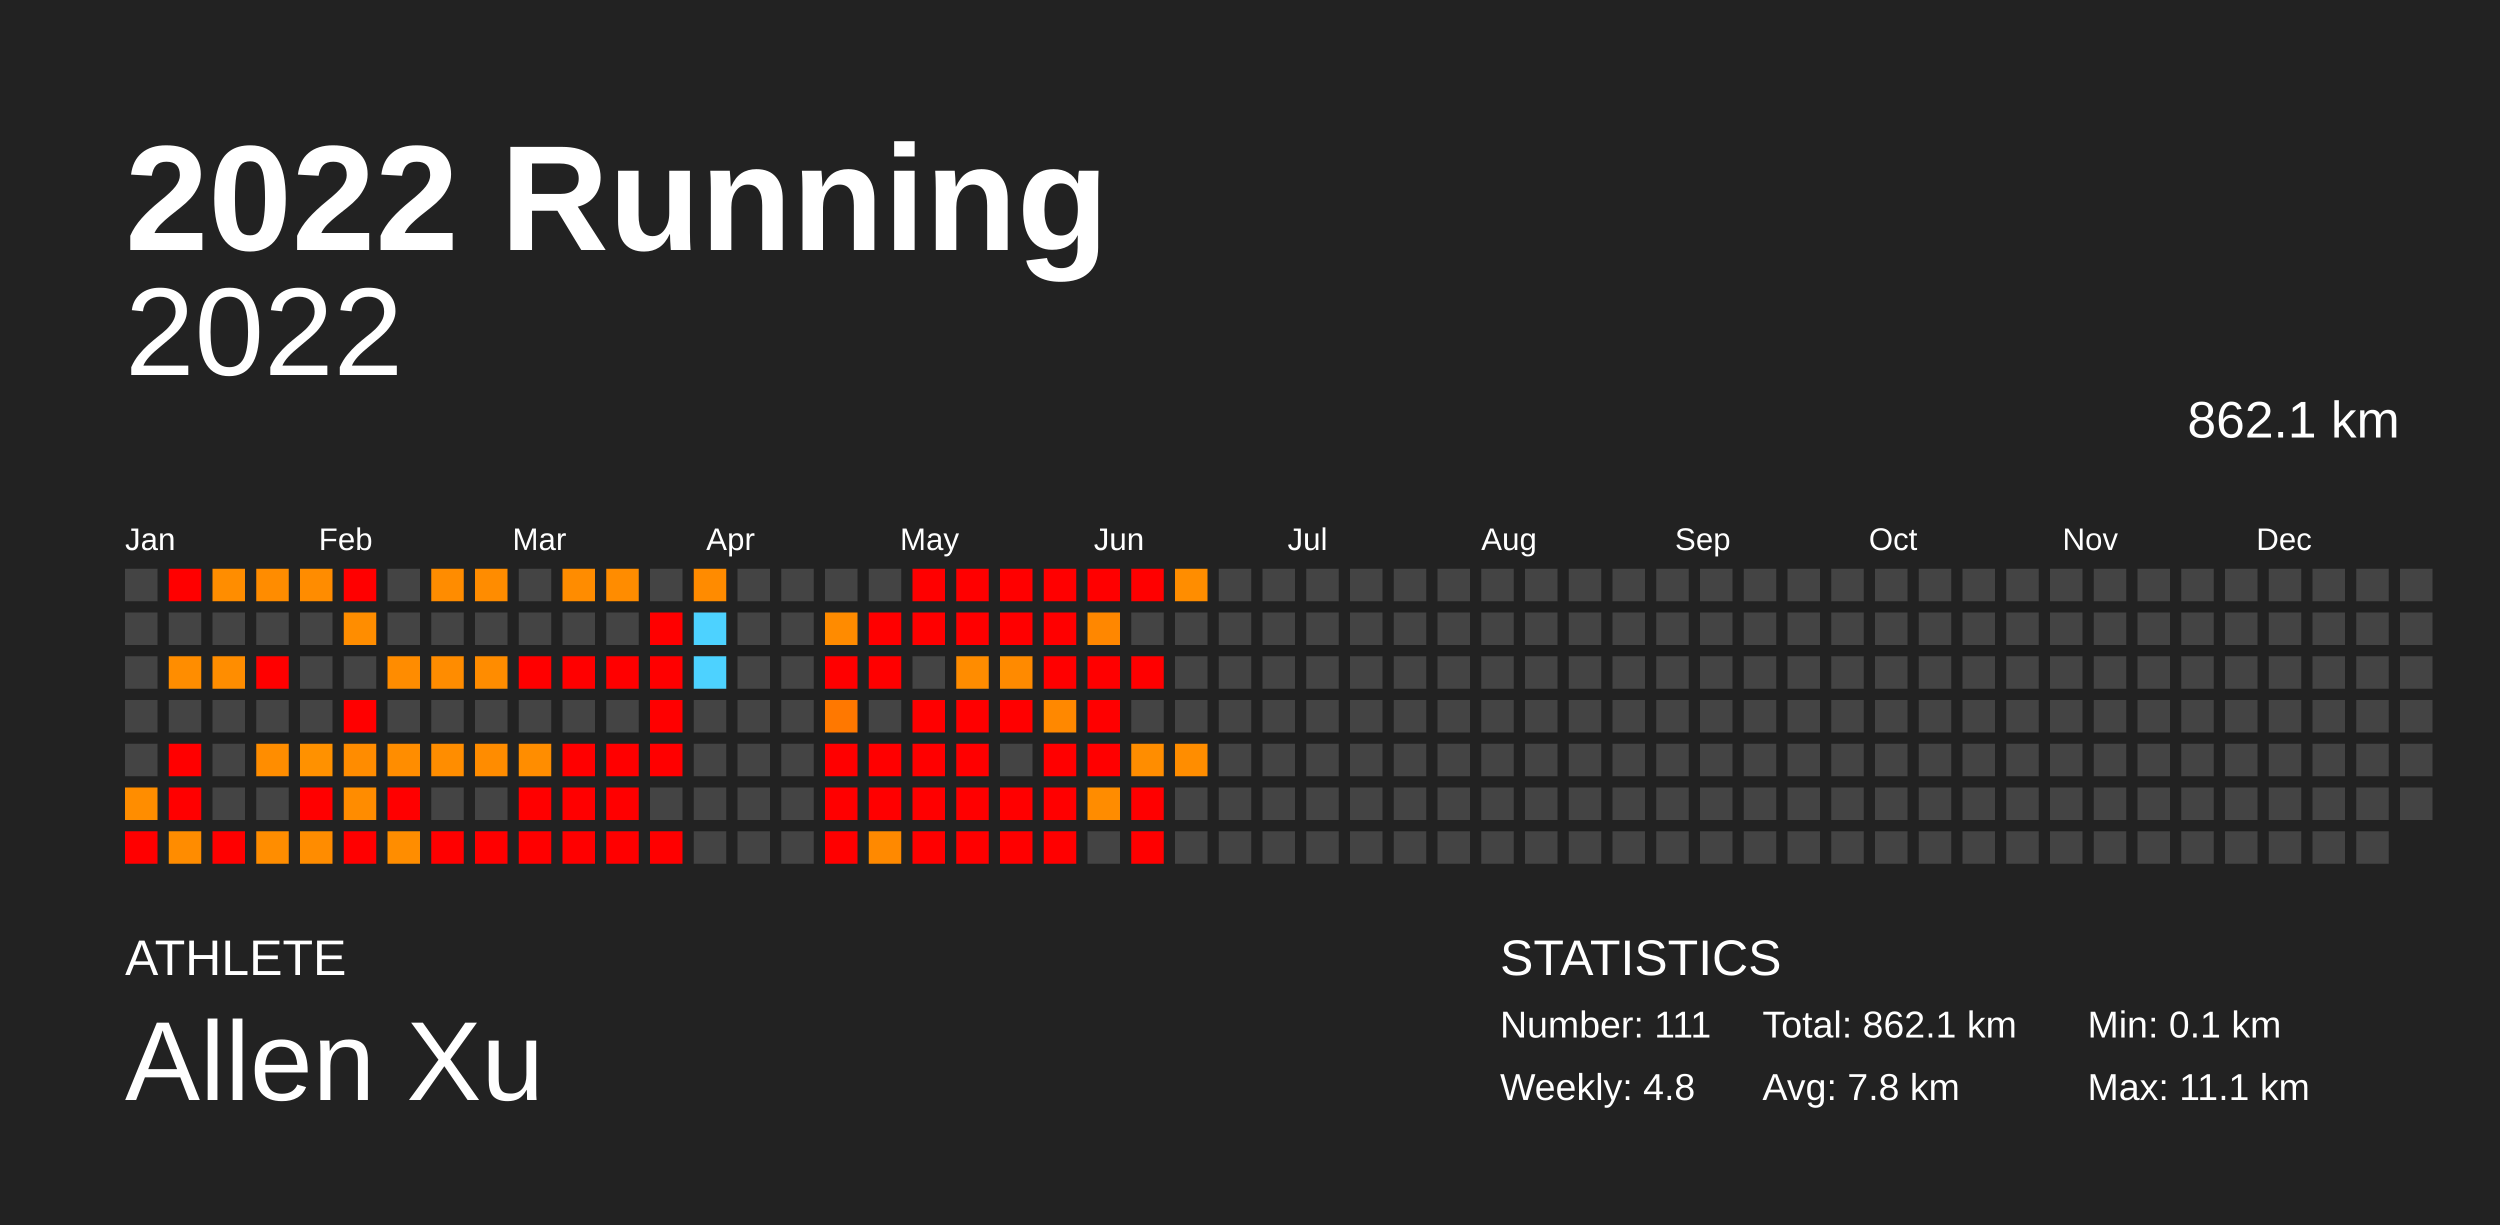
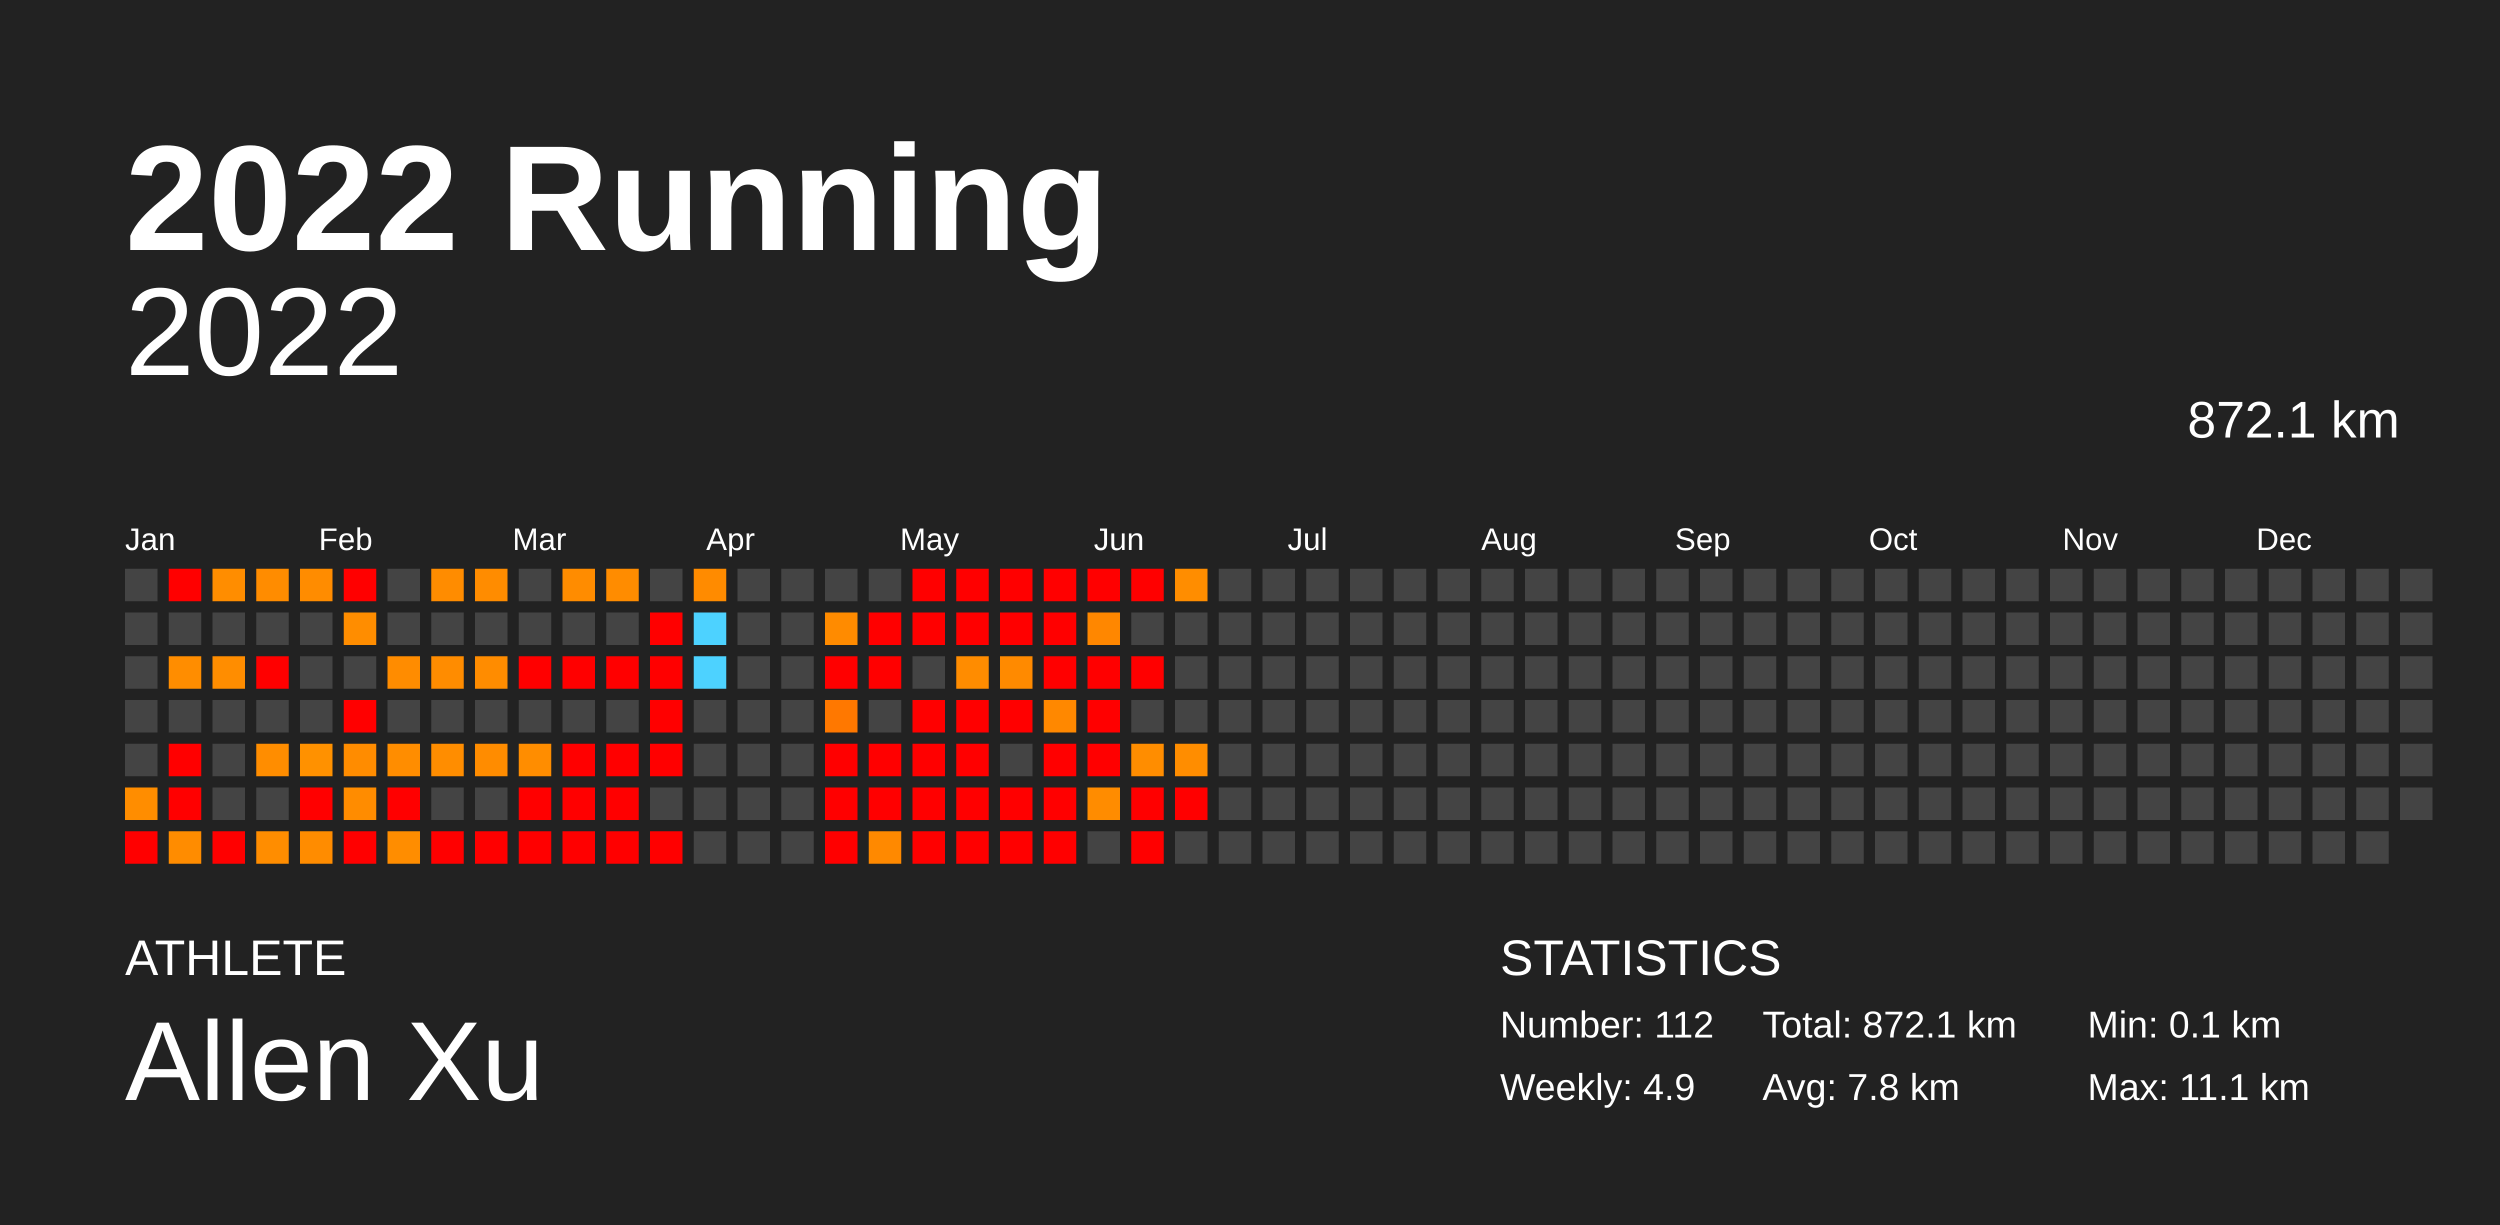
<svg xmlns="http://www.w3.org/2000/svg" baseProfile="full" height="98mm" version="1.1" viewBox="0,0,200,98" width="200mm">
  <defs />
  <rect fill="#222222" height="98" width="200" x="0" y="0" />
  <text fill="#FFFFFF" style="font-size:12px; font-family:Arial; font-weight:bold;" x="10" y="20">2022 Running</text>
  <text fill="#FFFFFF" style="font-size:4px; font-family:Arial" x="10" y="78">ATHLETE</text>
  <text fill="#FFFFFF" style="font-size:9px; font-family:Arial" x="10" y="88">Allen Xu</text>
  <text fill="#FFFFFF" style="font-size:4px; font-family:Arial" x="120" y="78">STATISTICS</text>
-   <text fill="#FFFFFF" style="font-size:3px; font-family:Arial" x="120" y="83">Number: 111</text>
-   <text fill="#FFFFFF" style="font-size:3px; font-family:Arial" x="120" y="88">Weekly: 4.8</text>
-   <text fill="#FFFFFF" style="font-size:3px; font-family:Arial" x="141" y="83">Total: 862.1 km</text>
+   <text fill="#FFFFFF" style="font-size:3px; font-family:Arial" x="120" y="83">Number: 112</text>
+   <text fill="#FFFFFF" style="font-size:3px; font-family:Arial" x="120" y="88">Weekly: 4.9</text>
+   <text fill="#FFFFFF" style="font-size:3px; font-family:Arial" x="141" y="83">Total: 872.1 km</text>
  <text fill="#FFFFFF" style="font-size:3px; font-family:Arial" x="141" y="88">Avg: 7.8 km</text>
  <text fill="#FFFFFF" style="font-size:3px; font-family:Arial" x="167" y="83">Min: 0.1 km</text>
  <text fill="#FFFFFF" style="font-size:3px; font-family:Arial" x="167" y="88">Max: 11.1 km</text>
  <text alignment-baseline="hanging" fill="#FFFFFF" style="font-size:10.0px; font-family:Arial;" x="10" y="30">2022</text>
-   <text alignment-baseline="hanging" fill="#FFFFFF" style="font-size:4.125px; font-family:Arial;" x="175" y="35">862.1 km</text>
+   <text alignment-baseline="hanging" fill="#FFFFFF" style="font-size:4.125px; font-family:Arial;" x="175" y="35">872.1 km</text>
  <text fill="#FFFFFF" style="font-size:2.5px; font-family:Arial" x="10.0" y="44">Jan</text>
  <text fill="#FFFFFF" style="font-size:2.5px; font-family:Arial" x="25.5" y="44">Feb</text>
  <text fill="#FFFFFF" style="font-size:2.5px; font-family:Arial" x="41.0" y="44">Mar</text>
  <text fill="#FFFFFF" style="font-size:2.5px; font-family:Arial" x="56.5" y="44">Apr</text>
  <text fill="#FFFFFF" style="font-size:2.5px; font-family:Arial" x="72.0" y="44">May</text>
  <text fill="#FFFFFF" style="font-size:2.5px; font-family:Arial" x="87.5" y="44">Jun</text>
  <text fill="#FFFFFF" style="font-size:2.5px; font-family:Arial" x="103.0" y="44">Jul</text>
  <text fill="#FFFFFF" style="font-size:2.5px; font-family:Arial" x="118.5" y="44">Aug</text>
  <text fill="#FFFFFF" style="font-size:2.5px; font-family:Arial" x="134.0" y="44">Sep</text>
  <text fill="#FFFFFF" style="font-size:2.5px; font-family:Arial" x="149.5" y="44">Oct</text>
  <text fill="#FFFFFF" style="font-size:2.5px; font-family:Arial" x="165.0" y="44">Nov</text>
  <text fill="#FFFFFF" style="font-size:2.5px; font-family:Arial" x="180.5" y="44">Dec</text>
  <rect fill="#444444" height="2.6" width="2.6" x="10.0" y="45.5" />
  <rect fill="#444444" height="2.6" width="2.6" x="10.0" y="49.0" />
  <rect fill="#444444" height="2.6" width="2.6" x="10.0" y="52.5" />
  <rect fill="#444444" height="2.6" width="2.6" x="10.0" y="56.0" />
  <rect fill="#444444" height="2.6" width="2.6" x="10.0" y="59.5" />
  <rect fill="#ff8d00" height="2.6" width="2.6" x="10.0" y="63.0" />
  <rect fill="red" height="2.6" width="2.6" x="10.0" y="66.5" />
  <rect fill="red" height="2.6" width="2.6" x="13.5" y="45.5" />
  <rect fill="#444444" height="2.6" width="2.6" x="13.5" y="49.0" />
  <rect fill="#ff8d00" height="2.6" width="2.6" x="13.5" y="52.5" />
  <rect fill="#444444" height="2.6" width="2.6" x="13.5" y="56.0" />
  <rect fill="red" height="2.6" width="2.6" x="13.5" y="59.5" />
  <rect fill="red" height="2.6" width="2.6" x="13.5" y="63.0" />
  <rect fill="#ff8c00" height="2.6" width="2.6" x="13.5" y="66.5" />
  <rect fill="#ff8d00" height="2.6" width="2.6" x="17.0" y="45.5" />
  <rect fill="#444444" height="2.6" width="2.6" x="17.0" y="49.0" />
  <rect fill="#ff8d00" height="2.6" width="2.6" x="17.0" y="52.5" />
  <rect fill="#444444" height="2.6" width="2.6" x="17.0" y="56.0" />
  <rect fill="#444444" height="2.6" width="2.6" x="17.0" y="59.5" />
  <rect fill="#444444" height="2.6" width="2.6" x="17.0" y="63.0" />
  <rect fill="red" height="2.6" width="2.6" x="17.0" y="66.5" />
  <rect fill="#ff8c00" height="2.6" width="2.6" x="20.5" y="45.5" />
  <rect fill="#444444" height="2.6" width="2.6" x="20.5" y="49.0" />
  <rect fill="red" height="2.6" width="2.6" x="20.5" y="52.5" />
  <rect fill="#444444" height="2.6" width="2.6" x="20.5" y="56.0" />
  <rect fill="#ff8d00" height="2.6" width="2.6" x="20.5" y="59.5" />
  <rect fill="#444444" height="2.6" width="2.6" x="20.5" y="63.0" />
  <rect fill="#ff8d00" height="2.6" width="2.6" x="20.5" y="66.5" />
  <rect fill="#ff8c00" height="2.6" width="2.6" x="24.0" y="45.5" />
  <rect fill="#444444" height="2.6" width="2.6" x="24.0" y="49.0" />
  <rect fill="#444444" height="2.6" width="2.6" x="24.0" y="52.5" />
  <rect fill="#444444" height="2.6" width="2.6" x="24.0" y="56.0" />
  <rect fill="#ff9100" height="2.6" width="2.6" x="24.0" y="59.5" />
  <rect fill="red" height="2.6" width="2.6" x="24.0" y="63.0" />
  <rect fill="#ff8c00" height="2.6" width="2.6" x="24.0" y="66.5" />
  <rect fill="red" height="2.6" width="2.6" x="27.5" y="45.5" />
  <rect fill="#ff8d00" height="2.6" width="2.6" x="27.5" y="49.0" />
  <rect fill="#444444" height="2.6" width="2.6" x="27.5" y="52.5" />
  <rect fill="red" height="2.6" width="2.6" x="27.5" y="56.0" />
  <rect fill="#ff8c00" height="2.6" width="2.6" x="27.5" y="59.5" />
  <rect fill="#ff8c00" height="2.6" width="2.6" x="27.5" y="63.0" />
  <rect fill="red" height="2.6" width="2.6" x="27.5" y="66.5" />
  <rect fill="#444444" height="2.6" width="2.6" x="31.0" y="45.5" />
  <rect fill="#444444" height="2.6" width="2.6" x="31.0" y="49.0" />
  <rect fill="#ff8c00" height="2.6" width="2.6" x="31.0" y="52.5" />
  <rect fill="#444444" height="2.6" width="2.6" x="31.0" y="56.0" />
  <rect fill="#ff8d00" height="2.6" width="2.6" x="31.0" y="59.5" />
  <rect fill="red" height="2.6" width="2.6" x="31.0" y="63.0" />
  <rect fill="#ff8d00" height="2.6" width="2.6" x="31.0" y="66.5" />
  <rect fill="#ff8c00" height="2.6" width="2.6" x="34.5" y="45.5" />
  <rect fill="#444444" height="2.6" width="2.6" x="34.5" y="49.0" />
  <rect fill="#ff8c00" height="2.6" width="2.6" x="34.5" y="52.5" />
  <rect fill="#444444" height="2.6" width="2.6" x="34.5" y="56.0" />
  <rect fill="#ff8d00" height="2.6" width="2.6" x="34.5" y="59.5" />
  <rect fill="#444444" height="2.6" width="2.6" x="34.5" y="63.0" />
  <rect fill="red" height="2.6" width="2.6" x="34.5" y="66.5" />
  <rect fill="#ff8c00" height="2.6" width="2.6" x="38.0" y="45.5" />
  <rect fill="#444444" height="2.6" width="2.6" x="38.0" y="49.0" />
  <rect fill="#ff8c00" height="2.6" width="2.6" x="38.0" y="52.5" />
  <rect fill="#444444" height="2.6" width="2.6" x="38.0" y="56.0" />
  <rect fill="#ff8c00" height="2.6" width="2.6" x="38.0" y="59.5" />
  <rect fill="#444444" height="2.6" width="2.6" x="38.0" y="63.0" />
  <rect fill="red" height="2.6" width="2.6" x="38.0" y="66.5" />
  <rect fill="#444444" height="2.6" width="2.6" x="41.5" y="45.5" />
  <rect fill="#444444" height="2.6" width="2.6" x="41.5" y="49.0" />
  <rect fill="red" height="2.6" width="2.6" x="41.5" y="52.5" />
  <rect fill="#444444" height="2.6" width="2.6" x="41.5" y="56.0" />
  <rect fill="#ff8d00" height="2.6" width="2.6" x="41.5" y="59.5" />
  <rect fill="red" height="2.6" width="2.6" x="41.5" y="63.0" />
  <rect fill="red" height="2.6" width="2.6" x="41.5" y="66.5" />
  <rect fill="#ff8c00" height="2.6" width="2.6" x="45.0" y="45.5" />
  <rect fill="#444444" height="2.6" width="2.6" x="45.0" y="49.0" />
  <rect fill="red" height="2.6" width="2.6" x="45.0" y="52.5" />
  <rect fill="#444444" height="2.6" width="2.6" x="45.0" y="56.0" />
  <rect fill="red" height="2.6" width="2.6" x="45.0" y="59.5" />
  <rect fill="red" height="2.6" width="2.6" x="45.0" y="63.0" />
  <rect fill="red" height="2.6" width="2.6" x="45.0" y="66.5" />
  <rect fill="#ff8c00" height="2.6" width="2.6" x="48.5" y="45.5" />
  <rect fill="#444444" height="2.6" width="2.6" x="48.5" y="49.0" />
  <rect fill="red" height="2.6" width="2.6" x="48.5" y="52.5" />
  <rect fill="#444444" height="2.6" width="2.6" x="48.5" y="56.0" />
  <rect fill="red" height="2.6" width="2.6" x="48.5" y="59.5" />
  <rect fill="red" height="2.6" width="2.6" x="48.5" y="63.0" />
  <rect fill="red" height="2.6" width="2.6" x="48.5" y="66.5" />
  <rect fill="#444444" height="2.6" width="2.6" x="52.0" y="45.5" />
  <rect fill="red" height="2.6" width="2.6" x="52.0" y="49.0" />
  <rect fill="red" height="2.6" width="2.6" x="52.0" y="52.5" />
  <rect fill="red" height="2.6" width="2.6" x="52.0" y="56.0" />
  <rect fill="red" height="2.6" width="2.6" x="52.0" y="59.5" />
  <rect fill="#444444" height="2.6" width="2.6" x="52.0" y="63.0" />
  <rect fill="red" height="2.6" width="2.6" x="52.0" y="66.5" />
  <rect fill="#ff8b00" height="2.6" width="2.6" x="55.5" y="45.5" />
  <rect fill="#4dd2ff" height="2.6" width="2.6" x="55.5" y="49.0" />
  <rect fill="#4dd2ff" height="2.6" width="2.6" x="55.5" y="52.5" />
  <rect fill="#444444" height="2.6" width="2.6" x="55.5" y="56.0" />
  <rect fill="#444444" height="2.6" width="2.6" x="55.5" y="59.5" />
  <rect fill="#444444" height="2.6" width="2.6" x="55.5" y="63.0" />
  <rect fill="#444444" height="2.6" width="2.6" x="55.5" y="66.5" />
  <rect fill="#444444" height="2.6" width="2.6" x="59.0" y="45.5" />
  <rect fill="#444444" height="2.6" width="2.6" x="59.0" y="49.0" />
  <rect fill="#444444" height="2.6" width="2.6" x="59.0" y="52.5" />
  <rect fill="#444444" height="2.6" width="2.6" x="59.0" y="56.0" />
  <rect fill="#444444" height="2.6" width="2.6" x="59.0" y="59.5" />
  <rect fill="#444444" height="2.6" width="2.6" x="59.0" y="63.0" />
  <rect fill="#444444" height="2.6" width="2.6" x="59.0" y="66.5" />
  <rect fill="#444444" height="2.6" width="2.6" x="62.5" y="45.5" />
  <rect fill="#444444" height="2.6" width="2.6" x="62.5" y="49.0" />
  <rect fill="#444444" height="2.6" width="2.6" x="62.5" y="52.5" />
  <rect fill="#444444" height="2.6" width="2.6" x="62.5" y="56.0" />
  <rect fill="#444444" height="2.6" width="2.6" x="62.5" y="59.5" />
  <rect fill="#444444" height="2.6" width="2.6" x="62.5" y="63.0" />
  <rect fill="#444444" height="2.6" width="2.6" x="62.5" y="66.5" />
  <rect fill="#444444" height="2.6" width="2.6" x="66.0" y="45.5" />
  <rect fill="#ff8b00" height="2.6" width="2.6" x="66.0" y="49.0" />
  <rect fill="red" height="2.6" width="2.6" x="66.0" y="52.5" />
  <rect fill="#ff7800" height="2.6" width="2.6" x="66.0" y="56.0" />
  <rect fill="red" height="2.6" width="2.6" x="66.0" y="59.5" />
  <rect fill="red" height="2.6" width="2.6" x="66.0" y="63.0" />
  <rect fill="red" height="2.6" width="2.6" x="66.0" y="66.5" />
  <rect fill="#444444" height="2.6" width="2.6" x="69.5" y="45.5" />
  <rect fill="red" height="2.6" width="2.6" x="69.5" y="49.0" />
  <rect fill="red" height="2.6" width="2.6" x="69.5" y="52.5" />
  <rect fill="#444444" height="2.6" width="2.6" x="69.5" y="56.0" />
  <rect fill="red" height="2.6" width="2.6" x="69.5" y="59.5" />
  <rect fill="red" height="2.6" width="2.6" x="69.5" y="63.0" />
  <rect fill="#ff8900" height="2.6" width="2.6" x="69.5" y="66.5" />
  <rect fill="red" height="2.6" width="2.6" x="73.0" y="45.5" />
  <rect fill="red" height="2.6" width="2.6" x="73.0" y="49.0" />
  <rect fill="#444444" height="2.6" width="2.6" x="73.0" y="52.5" />
  <rect fill="red" height="2.6" width="2.6" x="73.0" y="56.0" />
  <rect fill="red" height="2.6" width="2.6" x="73.0" y="59.5" />
  <rect fill="red" height="2.6" width="2.6" x="73.0" y="63.0" />
  <rect fill="red" height="2.6" width="2.6" x="73.0" y="66.5" />
  <rect fill="red" height="2.6" width="2.6" x="76.5" y="45.5" />
  <rect fill="red" height="2.6" width="2.6" x="76.5" y="49.0" />
  <rect fill="#ff8c00" height="2.6" width="2.6" x="76.5" y="52.5" />
  <rect fill="red" height="2.6" width="2.6" x="76.5" y="56.0" />
  <rect fill="red" height="2.6" width="2.6" x="76.5" y="59.5" />
  <rect fill="red" height="2.6" width="2.6" x="76.5" y="63.0" />
  <rect fill="red" height="2.6" width="2.6" x="76.5" y="66.5" />
  <rect fill="red" height="2.6" width="2.6" x="80.0" y="45.5" />
  <rect fill="red" height="2.6" width="2.6" x="80.0" y="49.0" />
  <rect fill="#ff8a00" height="2.6" width="2.6" x="80.0" y="52.5" />
  <rect fill="red" height="2.6" width="2.6" x="80.0" y="56.0" />
  <rect fill="#444444" height="2.6" width="2.6" x="80.0" y="59.5" />
  <rect fill="red" height="2.6" width="2.6" x="80.0" y="63.0" />
  <rect fill="red" height="2.6" width="2.6" x="80.0" y="66.5" />
  <rect fill="red" height="2.6" width="2.6" x="83.5" y="45.5" />
  <rect fill="red" height="2.6" width="2.6" x="83.5" y="49.0" />
  <rect fill="red" height="2.6" width="2.6" x="83.5" y="52.5" />
  <rect fill="#ff8800" height="2.6" width="2.6" x="83.5" y="56.0" />
  <rect fill="red" height="2.6" width="2.6" x="83.5" y="59.5" />
  <rect fill="red" height="2.6" width="2.6" x="83.5" y="63.0" />
  <rect fill="red" height="2.6" width="2.6" x="83.5" y="66.5" />
  <rect fill="red" height="2.6" width="2.6" x="87.0" y="45.5" />
  <rect fill="#ff8700" height="2.6" width="2.6" x="87.0" y="49.0" />
  <rect fill="red" height="2.6" width="2.6" x="87.0" y="52.5" />
  <rect fill="red" height="2.6" width="2.6" x="87.0" y="56.0" />
  <rect fill="red" height="2.6" width="2.6" x="87.0" y="59.5" />
  <rect fill="#ff8c00" height="2.6" width="2.6" x="87.0" y="63.0" />
  <rect fill="#444444" height="2.6" width="2.6" x="87.0" y="66.5" />
  <rect fill="red" height="2.6" width="2.6" x="90.5" y="45.5" />
  <rect fill="#444444" height="2.6" width="2.6" x="90.5" y="49.0" />
  <rect fill="red" height="2.6" width="2.6" x="90.5" y="52.5" />
  <rect fill="#444444" height="2.6" width="2.6" x="90.5" y="56.0" />
  <rect fill="#ff8d00" height="2.6" width="2.6" x="90.5" y="59.5" />
  <rect fill="red" height="2.6" width="2.6" x="90.5" y="63.0" />
  <rect fill="red" height="2.6" width="2.6" x="90.5" y="66.5" />
  <rect fill="#ff8d00" height="2.6" width="2.6" x="94.0" y="45.5" />
  <rect fill="#444444" height="2.6" width="2.6" x="94.0" y="49.0" />
  <rect fill="#444444" height="2.6" width="2.6" x="94.0" y="52.5" />
  <rect fill="#444444" height="2.6" width="2.6" x="94.0" y="56.0" />
  <rect fill="#ff8d00" height="2.6" width="2.6" x="94.0" y="59.5" />
-   <rect fill="#444444" height="2.6" width="2.6" x="94.0" y="63.0" />
+   <rect fill="red" height="2.6" width="2.6" x="94.0" y="63.0" />
  <rect fill="#444444" height="2.6" width="2.6" x="94.0" y="66.5" />
  <rect fill="#444444" height="2.6" width="2.6" x="97.5" y="45.5" />
  <rect fill="#444444" height="2.6" width="2.6" x="97.5" y="49.0" />
  <rect fill="#444444" height="2.6" width="2.6" x="97.5" y="52.5" />
  <rect fill="#444444" height="2.6" width="2.6" x="97.5" y="56.0" />
  <rect fill="#444444" height="2.6" width="2.6" x="97.5" y="59.5" />
  <rect fill="#444444" height="2.6" width="2.6" x="97.5" y="63.0" />
  <rect fill="#444444" height="2.6" width="2.6" x="97.5" y="66.5" />
  <rect fill="#444444" height="2.6" width="2.6" x="101.0" y="45.5" />
  <rect fill="#444444" height="2.6" width="2.6" x="101.0" y="49.0" />
  <rect fill="#444444" height="2.6" width="2.6" x="101.0" y="52.5" />
  <rect fill="#444444" height="2.6" width="2.6" x="101.0" y="56.0" />
  <rect fill="#444444" height="2.6" width="2.6" x="101.0" y="59.5" />
  <rect fill="#444444" height="2.6" width="2.6" x="101.0" y="63.0" />
  <rect fill="#444444" height="2.6" width="2.6" x="101.0" y="66.5" />
  <rect fill="#444444" height="2.6" width="2.6" x="104.5" y="45.5" />
  <rect fill="#444444" height="2.6" width="2.6" x="104.5" y="49.0" />
  <rect fill="#444444" height="2.6" width="2.6" x="104.5" y="52.5" />
  <rect fill="#444444" height="2.6" width="2.6" x="104.5" y="56.0" />
  <rect fill="#444444" height="2.6" width="2.6" x="104.5" y="59.5" />
  <rect fill="#444444" height="2.6" width="2.6" x="104.5" y="63.0" />
  <rect fill="#444444" height="2.6" width="2.6" x="104.5" y="66.5" />
  <rect fill="#444444" height="2.6" width="2.6" x="108.0" y="45.5" />
  <rect fill="#444444" height="2.6" width="2.6" x="108.0" y="49.0" />
  <rect fill="#444444" height="2.6" width="2.6" x="108.0" y="52.5" />
  <rect fill="#444444" height="2.6" width="2.6" x="108.0" y="56.0" />
  <rect fill="#444444" height="2.6" width="2.6" x="108.0" y="59.5" />
  <rect fill="#444444" height="2.6" width="2.6" x="108.0" y="63.0" />
  <rect fill="#444444" height="2.6" width="2.6" x="108.0" y="66.5" />
  <rect fill="#444444" height="2.6" width="2.6" x="111.5" y="45.5" />
  <rect fill="#444444" height="2.6" width="2.6" x="111.5" y="49.0" />
  <rect fill="#444444" height="2.6" width="2.6" x="111.5" y="52.5" />
  <rect fill="#444444" height="2.6" width="2.6" x="111.5" y="56.0" />
  <rect fill="#444444" height="2.6" width="2.6" x="111.5" y="59.5" />
  <rect fill="#444444" height="2.6" width="2.6" x="111.5" y="63.0" />
  <rect fill="#444444" height="2.6" width="2.6" x="111.5" y="66.5" />
  <rect fill="#444444" height="2.6" width="2.6" x="115.0" y="45.5" />
  <rect fill="#444444" height="2.6" width="2.6" x="115.0" y="49.0" />
  <rect fill="#444444" height="2.6" width="2.6" x="115.0" y="52.5" />
  <rect fill="#444444" height="2.6" width="2.6" x="115.0" y="56.0" />
  <rect fill="#444444" height="2.6" width="2.6" x="115.0" y="59.5" />
  <rect fill="#444444" height="2.6" width="2.6" x="115.0" y="63.0" />
  <rect fill="#444444" height="2.6" width="2.6" x="115.0" y="66.5" />
  <rect fill="#444444" height="2.6" width="2.6" x="118.5" y="45.5" />
  <rect fill="#444444" height="2.6" width="2.6" x="118.5" y="49.0" />
  <rect fill="#444444" height="2.6" width="2.6" x="118.5" y="52.5" />
  <rect fill="#444444" height="2.6" width="2.6" x="118.5" y="56.0" />
  <rect fill="#444444" height="2.6" width="2.6" x="118.5" y="59.5" />
  <rect fill="#444444" height="2.6" width="2.6" x="118.5" y="63.0" />
  <rect fill="#444444" height="2.6" width="2.6" x="118.5" y="66.5" />
  <rect fill="#444444" height="2.6" width="2.6" x="122.0" y="45.5" />
  <rect fill="#444444" height="2.6" width="2.6" x="122.0" y="49.0" />
  <rect fill="#444444" height="2.6" width="2.6" x="122.0" y="52.5" />
  <rect fill="#444444" height="2.6" width="2.6" x="122.0" y="56.0" />
  <rect fill="#444444" height="2.6" width="2.6" x="122.0" y="59.5" />
  <rect fill="#444444" height="2.6" width="2.6" x="122.0" y="63.0" />
  <rect fill="#444444" height="2.6" width="2.6" x="122.0" y="66.5" />
  <rect fill="#444444" height="2.6" width="2.6" x="125.5" y="45.5" />
  <rect fill="#444444" height="2.6" width="2.6" x="125.5" y="49.0" />
  <rect fill="#444444" height="2.6" width="2.6" x="125.5" y="52.5" />
  <rect fill="#444444" height="2.6" width="2.6" x="125.5" y="56.0" />
  <rect fill="#444444" height="2.6" width="2.6" x="125.5" y="59.5" />
  <rect fill="#444444" height="2.6" width="2.6" x="125.5" y="63.0" />
  <rect fill="#444444" height="2.6" width="2.6" x="125.5" y="66.5" />
  <rect fill="#444444" height="2.6" width="2.6" x="129.0" y="45.5" />
  <rect fill="#444444" height="2.6" width="2.6" x="129.0" y="49.0" />
  <rect fill="#444444" height="2.6" width="2.6" x="129.0" y="52.5" />
  <rect fill="#444444" height="2.6" width="2.6" x="129.0" y="56.0" />
  <rect fill="#444444" height="2.6" width="2.6" x="129.0" y="59.5" />
  <rect fill="#444444" height="2.6" width="2.6" x="129.0" y="63.0" />
  <rect fill="#444444" height="2.6" width="2.6" x="129.0" y="66.5" />
  <rect fill="#444444" height="2.6" width="2.6" x="132.5" y="45.5" />
  <rect fill="#444444" height="2.6" width="2.6" x="132.5" y="49.0" />
  <rect fill="#444444" height="2.6" width="2.6" x="132.5" y="52.5" />
  <rect fill="#444444" height="2.6" width="2.6" x="132.5" y="56.0" />
  <rect fill="#444444" height="2.6" width="2.6" x="132.5" y="59.5" />
  <rect fill="#444444" height="2.6" width="2.6" x="132.5" y="63.0" />
  <rect fill="#444444" height="2.6" width="2.6" x="132.5" y="66.5" />
  <rect fill="#444444" height="2.6" width="2.6" x="136.0" y="45.5" />
  <rect fill="#444444" height="2.6" width="2.6" x="136.0" y="49.0" />
  <rect fill="#444444" height="2.6" width="2.6" x="136.0" y="52.5" />
  <rect fill="#444444" height="2.6" width="2.6" x="136.0" y="56.0" />
  <rect fill="#444444" height="2.6" width="2.6" x="136.0" y="59.5" />
  <rect fill="#444444" height="2.6" width="2.6" x="136.0" y="63.0" />
  <rect fill="#444444" height="2.6" width="2.6" x="136.0" y="66.5" />
  <rect fill="#444444" height="2.6" width="2.6" x="139.5" y="45.5" />
  <rect fill="#444444" height="2.6" width="2.6" x="139.5" y="49.0" />
  <rect fill="#444444" height="2.6" width="2.6" x="139.5" y="52.5" />
  <rect fill="#444444" height="2.6" width="2.6" x="139.5" y="56.0" />
  <rect fill="#444444" height="2.6" width="2.6" x="139.5" y="59.5" />
  <rect fill="#444444" height="2.6" width="2.6" x="139.5" y="63.0" />
  <rect fill="#444444" height="2.6" width="2.6" x="139.5" y="66.5" />
  <rect fill="#444444" height="2.6" width="2.6" x="143.0" y="45.5" />
  <rect fill="#444444" height="2.6" width="2.6" x="143.0" y="49.0" />
  <rect fill="#444444" height="2.6" width="2.6" x="143.0" y="52.5" />
  <rect fill="#444444" height="2.6" width="2.6" x="143.0" y="56.0" />
  <rect fill="#444444" height="2.6" width="2.6" x="143.0" y="59.5" />
  <rect fill="#444444" height="2.6" width="2.6" x="143.0" y="63.0" />
  <rect fill="#444444" height="2.6" width="2.6" x="143.0" y="66.5" />
  <rect fill="#444444" height="2.6" width="2.6" x="146.5" y="45.5" />
  <rect fill="#444444" height="2.6" width="2.6" x="146.5" y="49.0" />
  <rect fill="#444444" height="2.6" width="2.6" x="146.5" y="52.5" />
  <rect fill="#444444" height="2.6" width="2.6" x="146.5" y="56.0" />
  <rect fill="#444444" height="2.6" width="2.6" x="146.5" y="59.5" />
  <rect fill="#444444" height="2.6" width="2.6" x="146.5" y="63.0" />
  <rect fill="#444444" height="2.6" width="2.6" x="146.5" y="66.5" />
  <rect fill="#444444" height="2.6" width="2.6" x="150.0" y="45.5" />
  <rect fill="#444444" height="2.6" width="2.6" x="150.0" y="49.0" />
  <rect fill="#444444" height="2.6" width="2.6" x="150.0" y="52.5" />
  <rect fill="#444444" height="2.6" width="2.6" x="150.0" y="56.0" />
  <rect fill="#444444" height="2.6" width="2.6" x="150.0" y="59.5" />
  <rect fill="#444444" height="2.6" width="2.6" x="150.0" y="63.0" />
  <rect fill="#444444" height="2.6" width="2.6" x="150.0" y="66.5" />
  <rect fill="#444444" height="2.6" width="2.6" x="153.5" y="45.5" />
  <rect fill="#444444" height="2.6" width="2.6" x="153.5" y="49.0" />
  <rect fill="#444444" height="2.6" width="2.6" x="153.5" y="52.5" />
  <rect fill="#444444" height="2.6" width="2.6" x="153.5" y="56.0" />
  <rect fill="#444444" height="2.6" width="2.6" x="153.5" y="59.5" />
  <rect fill="#444444" height="2.6" width="2.6" x="153.5" y="63.0" />
  <rect fill="#444444" height="2.6" width="2.6" x="153.5" y="66.5" />
  <rect fill="#444444" height="2.6" width="2.6" x="157.0" y="45.5" />
  <rect fill="#444444" height="2.6" width="2.6" x="157.0" y="49.0" />
  <rect fill="#444444" height="2.6" width="2.6" x="157.0" y="52.5" />
  <rect fill="#444444" height="2.6" width="2.6" x="157.0" y="56.0" />
  <rect fill="#444444" height="2.6" width="2.6" x="157.0" y="59.5" />
  <rect fill="#444444" height="2.6" width="2.6" x="157.0" y="63.0" />
  <rect fill="#444444" height="2.6" width="2.6" x="157.0" y="66.5" />
  <rect fill="#444444" height="2.6" width="2.6" x="160.5" y="45.5" />
  <rect fill="#444444" height="2.6" width="2.6" x="160.5" y="49.0" />
  <rect fill="#444444" height="2.6" width="2.6" x="160.5" y="52.5" />
  <rect fill="#444444" height="2.6" width="2.6" x="160.5" y="56.0" />
  <rect fill="#444444" height="2.6" width="2.6" x="160.5" y="59.5" />
  <rect fill="#444444" height="2.6" width="2.6" x="160.5" y="63.0" />
  <rect fill="#444444" height="2.6" width="2.6" x="160.5" y="66.5" />
  <rect fill="#444444" height="2.6" width="2.6" x="164.0" y="45.5" />
  <rect fill="#444444" height="2.6" width="2.6" x="164.0" y="49.0" />
  <rect fill="#444444" height="2.6" width="2.6" x="164.0" y="52.5" />
  <rect fill="#444444" height="2.6" width="2.6" x="164.0" y="56.0" />
  <rect fill="#444444" height="2.6" width="2.6" x="164.0" y="59.5" />
  <rect fill="#444444" height="2.6" width="2.6" x="164.0" y="63.0" />
  <rect fill="#444444" height="2.6" width="2.6" x="164.0" y="66.5" />
  <rect fill="#444444" height="2.6" width="2.6" x="167.5" y="45.5" />
  <rect fill="#444444" height="2.6" width="2.6" x="167.5" y="49.0" />
  <rect fill="#444444" height="2.6" width="2.6" x="167.5" y="52.5" />
  <rect fill="#444444" height="2.6" width="2.6" x="167.5" y="56.0" />
  <rect fill="#444444" height="2.6" width="2.6" x="167.5" y="59.5" />
  <rect fill="#444444" height="2.6" width="2.6" x="167.5" y="63.0" />
  <rect fill="#444444" height="2.6" width="2.6" x="167.5" y="66.5" />
  <rect fill="#444444" height="2.6" width="2.6" x="171.0" y="45.5" />
  <rect fill="#444444" height="2.6" width="2.6" x="171.0" y="49.0" />
  <rect fill="#444444" height="2.6" width="2.6" x="171.0" y="52.5" />
  <rect fill="#444444" height="2.6" width="2.6" x="171.0" y="56.0" />
  <rect fill="#444444" height="2.6" width="2.6" x="171.0" y="59.5" />
  <rect fill="#444444" height="2.6" width="2.6" x="171.0" y="63.0" />
  <rect fill="#444444" height="2.6" width="2.6" x="171.0" y="66.5" />
  <rect fill="#444444" height="2.6" width="2.6" x="174.5" y="45.5" />
  <rect fill="#444444" height="2.6" width="2.6" x="174.5" y="49.0" />
  <rect fill="#444444" height="2.6" width="2.6" x="174.5" y="52.5" />
  <rect fill="#444444" height="2.6" width="2.6" x="174.5" y="56.0" />
  <rect fill="#444444" height="2.6" width="2.6" x="174.5" y="59.5" />
  <rect fill="#444444" height="2.6" width="2.6" x="174.5" y="63.0" />
  <rect fill="#444444" height="2.6" width="2.6" x="174.5" y="66.5" />
  <rect fill="#444444" height="2.6" width="2.6" x="178.0" y="45.5" />
  <rect fill="#444444" height="2.6" width="2.6" x="178.0" y="49.0" />
  <rect fill="#444444" height="2.6" width="2.6" x="178.0" y="52.5" />
  <rect fill="#444444" height="2.6" width="2.6" x="178.0" y="56.0" />
  <rect fill="#444444" height="2.6" width="2.6" x="178.0" y="59.5" />
  <rect fill="#444444" height="2.6" width="2.6" x="178.0" y="63.0" />
  <rect fill="#444444" height="2.6" width="2.6" x="178.0" y="66.5" />
  <rect fill="#444444" height="2.6" width="2.6" x="181.5" y="45.5" />
  <rect fill="#444444" height="2.6" width="2.6" x="181.5" y="49.0" />
  <rect fill="#444444" height="2.6" width="2.6" x="181.5" y="52.5" />
  <rect fill="#444444" height="2.6" width="2.6" x="181.5" y="56.0" />
  <rect fill="#444444" height="2.6" width="2.6" x="181.5" y="59.5" />
  <rect fill="#444444" height="2.6" width="2.6" x="181.5" y="63.0" />
  <rect fill="#444444" height="2.6" width="2.6" x="181.5" y="66.5" />
  <rect fill="#444444" height="2.6" width="2.6" x="185.0" y="45.5" />
  <rect fill="#444444" height="2.6" width="2.6" x="185.0" y="49.0" />
  <rect fill="#444444" height="2.6" width="2.6" x="185.0" y="52.5" />
  <rect fill="#444444" height="2.6" width="2.6" x="185.0" y="56.0" />
  <rect fill="#444444" height="2.6" width="2.6" x="185.0" y="59.5" />
  <rect fill="#444444" height="2.6" width="2.6" x="185.0" y="63.0" />
  <rect fill="#444444" height="2.6" width="2.6" x="185.0" y="66.5" />
  <rect fill="#444444" height="2.6" width="2.6" x="188.5" y="45.5" />
  <rect fill="#444444" height="2.6" width="2.6" x="188.5" y="49.0" />
  <rect fill="#444444" height="2.6" width="2.6" x="188.5" y="52.5" />
  <rect fill="#444444" height="2.6" width="2.6" x="188.5" y="56.0" />
  <rect fill="#444444" height="2.6" width="2.6" x="188.5" y="59.5" />
  <rect fill="#444444" height="2.6" width="2.6" x="188.5" y="63.0" />
  <rect fill="#444444" height="2.6" width="2.6" x="188.5" y="66.5" />
  <rect fill="#444444" height="2.6" width="2.6" x="192.0" y="45.5" />
  <rect fill="#444444" height="2.6" width="2.6" x="192.0" y="49.0" />
  <rect fill="#444444" height="2.6" width="2.6" x="192.0" y="52.5" />
  <rect fill="#444444" height="2.6" width="2.6" x="192.0" y="56.0" />
  <rect fill="#444444" height="2.6" width="2.6" x="192.0" y="59.5" />
  <rect fill="#444444" height="2.6" width="2.6" x="192.0" y="63.0" />
</svg>
